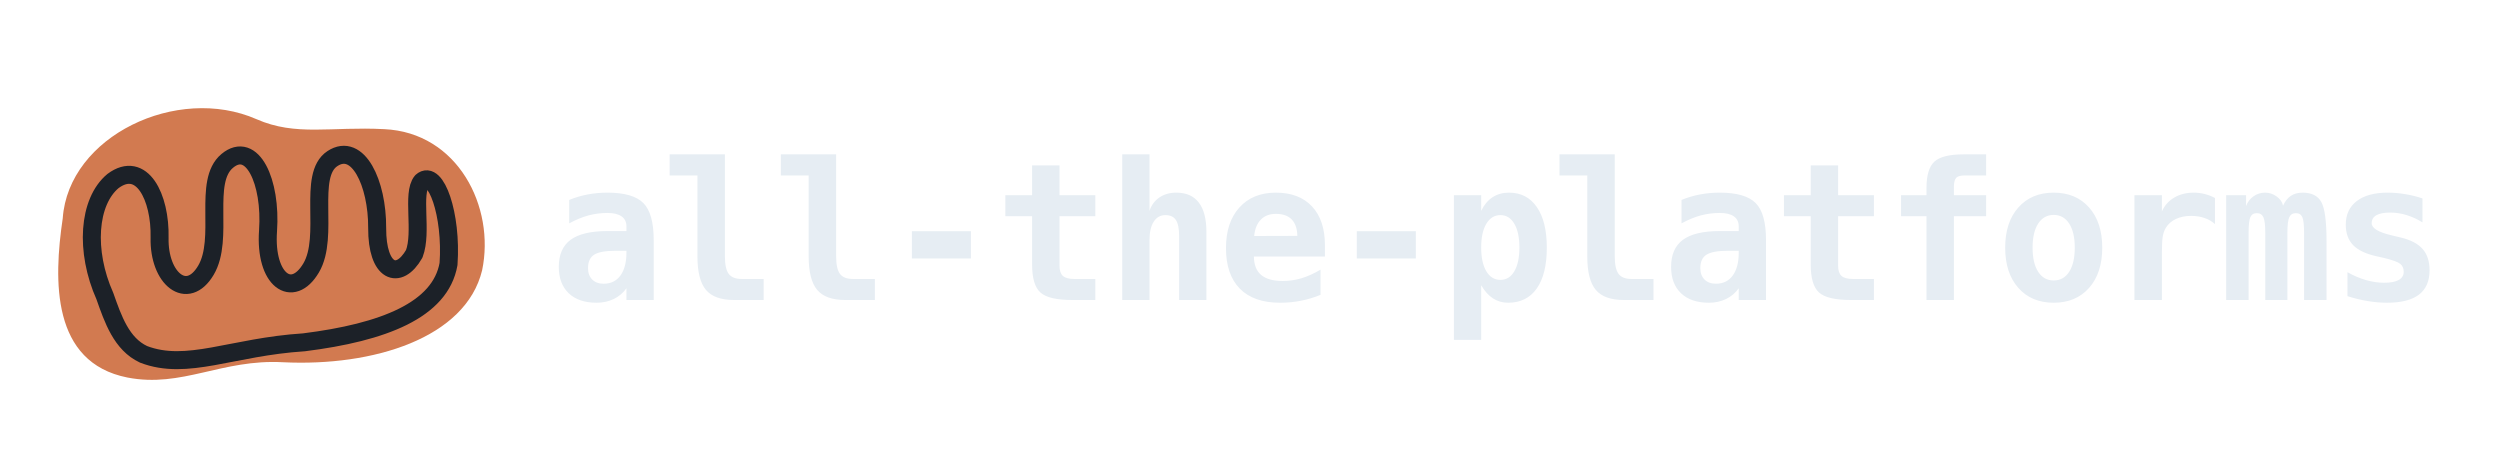
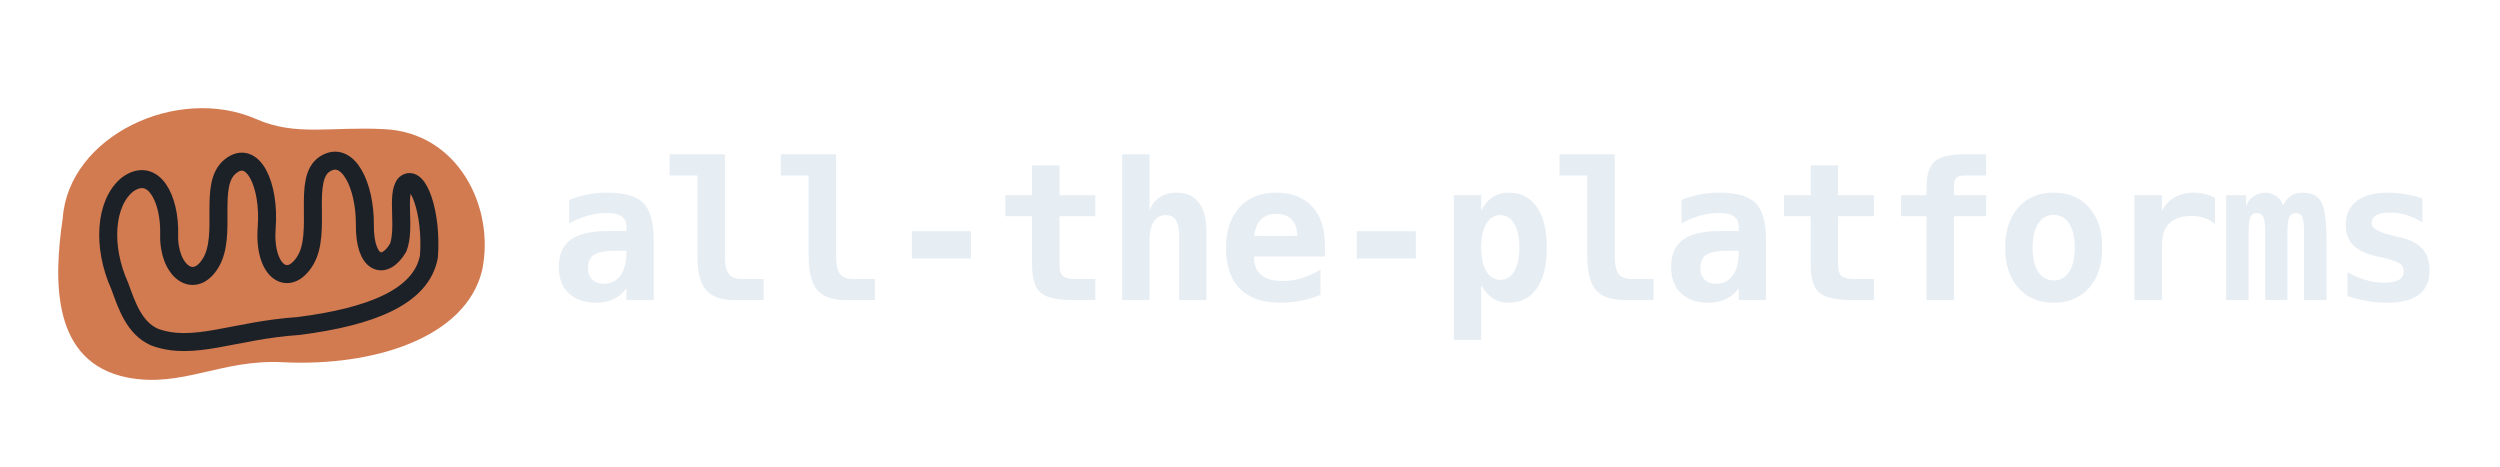
<svg xmlns="http://www.w3.org/2000/svg" width="600" height="112" viewBox="0 0 600 112" role="img" aria-label="all-the-platforms">
  <g transform="translate(2 14) scale(0.48) rotate(-10 120 88)">
    <path d="M 30,64 C 40,24 98,8 134,32 C 152,44 170,42 196,48 C 232,56 244,96 232,126 C 218,158 170,164 126,154 C 96,147 74,158 48,148 C 12,134 20,94 30,64 Z" fill="#D27A50" />
-     <path d="M 44,106 C 38,82 44,58 58,50 C 74,42 80,62 76,82 C 72,102 84,116 96,102 C 108,88 102,58 116,50 C 130,42 136,64 130,88 C 124,112 136,124 148,110 C 160,96 154,64 168,58 C 182,52 188,74 184,96 C 180,118 190,124 200,112 C 206,102 204,82 210,77 C 218,72 222,96 216,120 C 208,142 178,148 138,146 C 102,142 78,150 58,138 C 48,131 46,118 44,106 Z" fill="none" stroke="#1C2128" stroke-width="9" stroke-linejoin="round" stroke-linecap="round" />
+     <path d="M 52.2,102.3 C 46.8,81.2 52.2,60 64.8,53 C 79.2,46 84.6,63.6 81,81.2 C 77.4,98.8 88.2,111.1 99,98.8 C 109.8,86.4 104.4,60 117,53 C 129.6,46 135,65.3 129.6,86.4 C 124.2,107.6 135,118.1 145.8,105.8 C 156.6,93.5 151.2,65.3 163.8,60 C 176.4,54.8 181.8,74.1 178.2,93.5 C 174.6,112.8 183.6,118.1 192.6,107.6 C 198,98.8 196.2,81.2 201.6,76.8 C 208.8,72.4 212.4,93.5 207,114.6 C 199.8,134 172.8,139.2 136.8,137.5 C 104.4,134 82.8,141 64.8,130.4 C 55.8,124.3 54,112.8 52.2,102.3 Z" fill="none" stroke="#1C2128" stroke-width="9" stroke-linejoin="round" stroke-linecap="round" />
  </g>
  <text x="132" y="72" fill="#E6EDF3" font-family="ui-monospace, SFMono-Regular, Menlo, Consolas, monospace" font-size="46" font-weight="700" letter-spacing="-1">all-the-platforms</text>
</svg>
